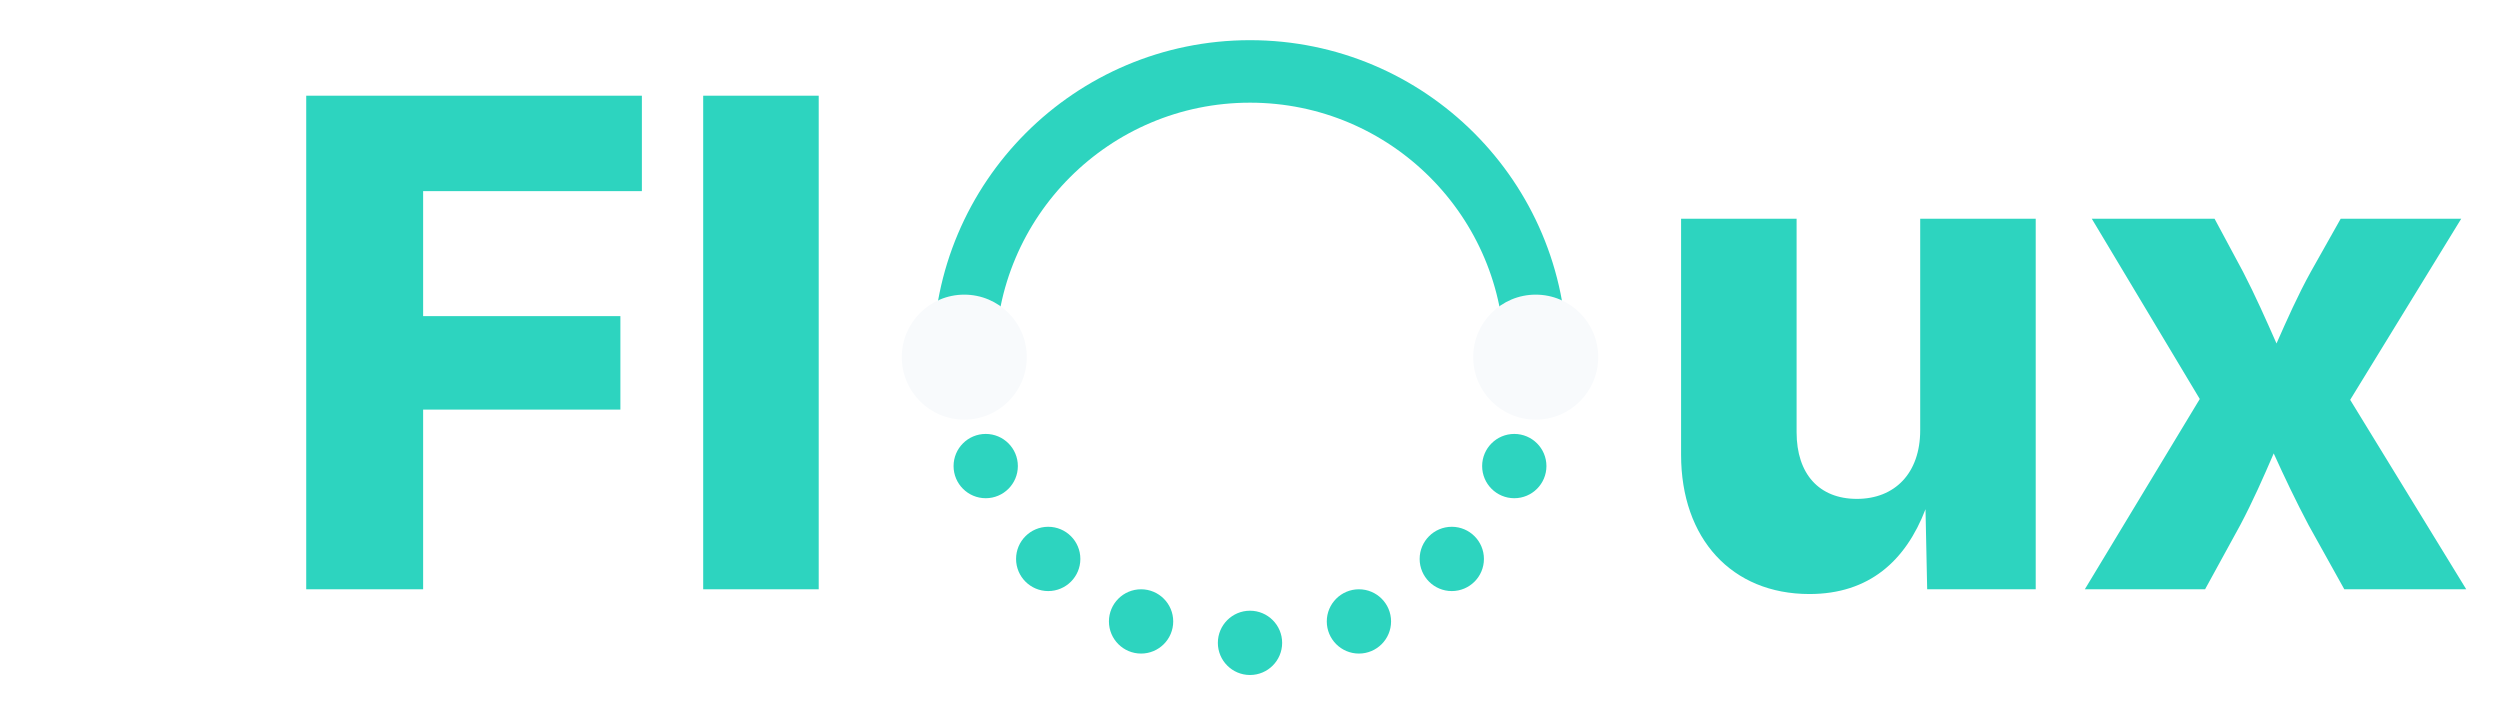
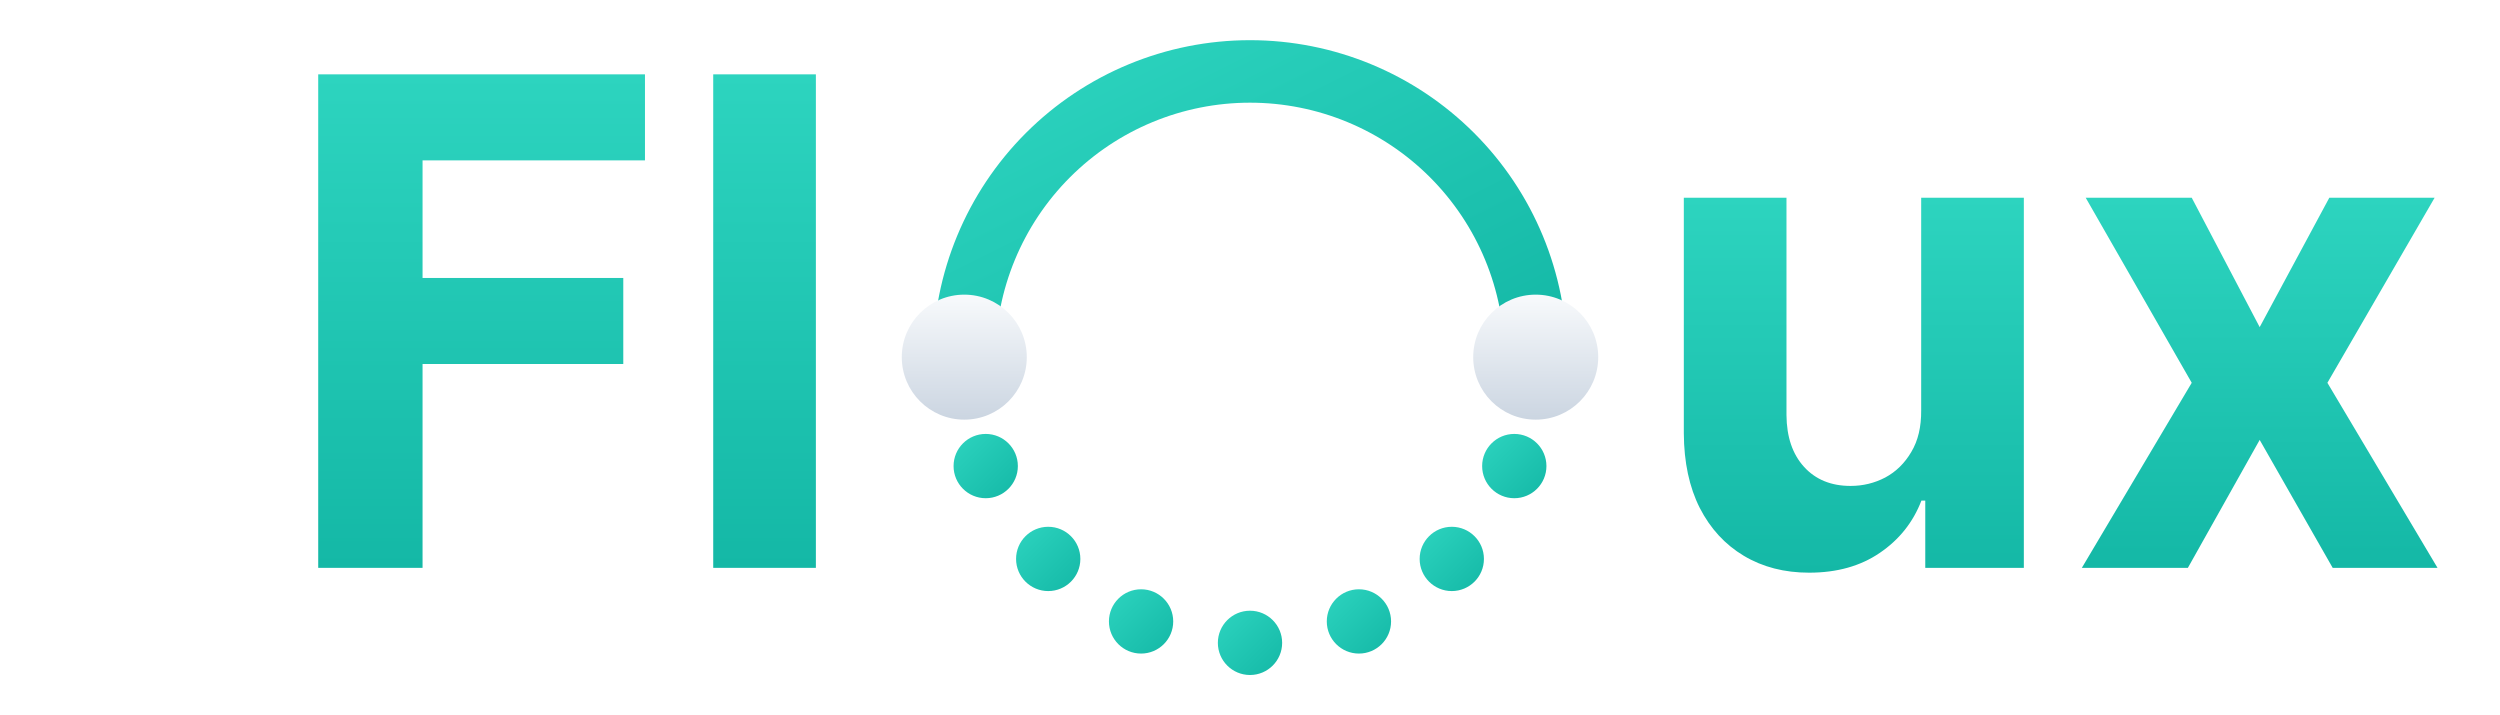
- <svg xmlns="http://www.w3.org/2000/svg" viewBox="30 10 140 40" width="100%" height="100%">
-   <text x="78" y="43" text-anchor="end" font-family="-apple-system, BlinkMacSystemFont, 'SF Pro Text', 'Helvetica Neue', sans-serif" font-size="38" font-weight="800" fill="#2DD4BF">Fl</text>
-   <text x="122" y="43" font-family="-apple-system, BlinkMacSystemFont, 'SF Pro Text', 'Helvetica Neue', sans-serif" font-size="38" font-weight="800" fill="#2DD4BF">ux</text>
-   <g transform="translate(100, 30)">
-     <path d="M -16 0 A 16 16 0 0 1 16 0" fill="none" stroke="#2DD4BF" stroke-width="3.5" />
-     <circle cx="-14.8" cy="6.1" r="1.8" fill="#2DD4BF" />
-     <circle cx="-11.3" cy="11.3" r="1.8" fill="#2DD4BF" />
-     <circle cx="-6.1" cy="14.8" r="1.8" fill="#2DD4BF" />
-     <circle cx="0" cy="16" r="1.8" fill="#2DD4BF" />
-     <circle cx="6.1" cy="14.8" r="1.8" fill="#2DD4BF" />
-     <circle cx="11.3" cy="11.3" r="1.8" fill="#2DD4BF" />
-     <circle cx="14.8" cy="6.1" r="1.8" fill="#2DD4BF" />
-     <circle cx="-16" cy="0" r="3.5" fill="#f8fafc" />
-     <circle cx="16" cy="0" r="3.5" fill="#f8fafc" />
-   </g>
+ <svg xmlns="http://www.w3.org/2000/svg" width="1400" height="400" viewBox="0 0 1400 400" fill="none">
+   <path d="M456.891 41.636V318H399.405V41.636H456.891Z" fill="url(#paint0_linear_1_902)" />
+   <path d="M178.2 318V41.636H361.183V89.811H236.63V155.663H349.038V203.838H236.63V318H178.2Z" fill="url(#paint1_linear_1_902)" />
+   <path d="M1227.37 110.727L1265.42 183.192L1304.42 110.727H1363.39L1303.34 214.364L1365.01 318H1306.31L1265.42 246.345L1225.21 318H1165.83L1227.37 214.364L1167.99 110.727H1227.37Z" fill="url(#paint2_linear_1_902)" />
+   <path d="M1075.86 229.747V110.727H1133.35V318H1078.15V280.351H1075.99C1071.32 292.496 1063.53 302.257 1052.65 309.634C1041.85 317.01 1028.67 320.699 1013.11 320.699C999.257 320.699 987.067 317.55 976.541 311.253C966.016 304.956 957.784 296.004 951.847 284.399C945.999 272.794 943.03 258.895 942.94 242.702V110.727H1000.43V232.446C1000.52 244.681 1003.8 254.352 1010.28 261.459C1016.75 268.566 1025.44 272.119 1036.32 272.119C1043.25 272.119 1049.73 270.545 1055.75 267.396C1061.78 264.158 1066.64 259.39 1070.33 253.092C1074.11 246.795 1075.95 239.013 1075.86 229.747Z" fill="url(#paint3_linear_1_902)" />
+   <path d="M540 200C540 157.565 556.857 116.869 586.863 86.863C616.869 56.857 657.565 40 700 40C742.435 40 783.131 56.857 813.137 86.863C843.143 116.869 860 157.565 860 200" stroke="url(#paint4_linear_1_902)" stroke-width="35" />
+   <path d="M552 279C561.941 279 570 270.941 570 261C570 251.059 561.941 243 552 243C542.059 243 534 251.059 534 261C534 270.941 542.059 279 552 279Z" fill="url(#paint5_linear_1_902)" />
+   <path d="M587 331C596.941 331 605 322.941 605 313C605 303.059 596.941 295 587 295C577.059 295 569 303.059 569 313C569 322.941 577.059 331 587 331Z" fill="url(#paint6_linear_1_902)" />
+   <path d="M639 366C648.941 366 657 357.941 657 348C657 338.059 648.941 330 639 330C629.059 330 621 338.059 621 348C621 357.941 629.059 366 639 366Z" fill="url(#paint7_linear_1_902)" />
+   <path d="M700 378C709.941 378 718 369.941 718 360C718 350.059 709.941 342 700 342C690.059 342 682 350.059 682 360C682 369.941 690.059 378 700 378Z" fill="url(#paint8_linear_1_902)" />
+   <path d="M761 366C770.941 366 779 357.941 779 348C779 338.059 770.941 330 761 330C751.059 330 743 338.059 743 348C743 357.941 751.059 366 761 366Z" fill="url(#paint9_linear_1_902)" />
+   <path d="M813 331C822.941 331 831 322.941 831 313C831 303.059 822.941 295 813 295C803.059 295 795 303.059 795 313C795 322.941 803.059 331 813 331Z" fill="url(#paint10_linear_1_902)" />
+   <path d="M848 279C857.941 279 866 270.941 866 261C866 251.059 857.941 243 848 243C838.059 243 830 251.059 830 261C830 270.941 838.059 279 848 279Z" fill="url(#paint11_linear_1_902)" />
+   <path d="M540 235C559.33 235 575 219.33 575 200C575 180.67 559.33 165 540 165C520.67 165 505 180.67 505 200C505 219.33 520.67 235 540 235Z" fill="url(#paint12_linear_1_902)" />
+   <path d="M860 235C879.33 235 895 219.33 895 200C895 180.67 879.33 165 860 165C840.67 165 825 180.67 825 200C825 219.33 840.67 235 860 235Z" fill="url(#paint13_linear_1_902)" />
+   <defs>
+     <linearGradient id="paint0_linear_1_902" x1="428.148" y1="41.636" x2="428.148" y2="318" gradientUnits="userSpaceOnUse">
+       <stop stop-color="#2DD4BF" />
+       <stop offset="1" stop-color="#14B8A6" />
+     </linearGradient>
+     <linearGradient id="paint1_linear_1_902" x1="269.691" y1="41.636" x2="269.691" y2="318" gradientUnits="userSpaceOnUse">
+       <stop stop-color="#2DD4BF" />
+       <stop offset="1" stop-color="#14B8A6" />
+     </linearGradient>
+     <linearGradient id="paint2_linear_1_902" x1="1265.42" y1="110.727" x2="1265.42" y2="318" gradientUnits="userSpaceOnUse">
+       <stop stop-color="#2DD4BF" />
+       <stop offset="1" stop-color="#14B8A6" />
+     </linearGradient>
+     <linearGradient id="paint3_linear_1_902" x1="1038.14" y1="110.727" x2="1038.14" y2="320.699" gradientUnits="userSpaceOnUse">
+       <stop stop-color="#2DD4BF" />
+       <stop offset="1" stop-color="#14B8A6" />
+     </linearGradient>
+     <linearGradient id="paint4_linear_1_902" x1="540" y1="40" x2="668" y2="296" gradientUnits="userSpaceOnUse">
+       <stop stop-color="#2DD4BF" />
+       <stop offset="1" stop-color="#14B8A6" />
+     </linearGradient>
+     <linearGradient id="paint5_linear_1_902" x1="534" y1="243" x2="570" y2="279" gradientUnits="userSpaceOnUse">
+       <stop stop-color="#2DD4BF" />
+       <stop offset="1" stop-color="#14B8A6" />
+     </linearGradient>
+     <linearGradient id="paint6_linear_1_902" x1="569" y1="295" x2="605" y2="331" gradientUnits="userSpaceOnUse">
+       <stop stop-color="#2DD4BF" />
+       <stop offset="1" stop-color="#14B8A6" />
+     </linearGradient>
+     <linearGradient id="paint7_linear_1_902" x1="621" y1="330" x2="657" y2="366" gradientUnits="userSpaceOnUse">
+       <stop stop-color="#2DD4BF" />
+       <stop offset="1" stop-color="#14B8A6" />
+     </linearGradient>
+     <linearGradient id="paint8_linear_1_902" x1="682" y1="342" x2="718" y2="378" gradientUnits="userSpaceOnUse">
+       <stop stop-color="#2DD4BF" />
+       <stop offset="1" stop-color="#14B8A6" />
+     </linearGradient>
+     <linearGradient id="paint9_linear_1_902" x1="743" y1="330" x2="779" y2="366" gradientUnits="userSpaceOnUse">
+       <stop stop-color="#2DD4BF" />
+       <stop offset="1" stop-color="#14B8A6" />
+     </linearGradient>
+     <linearGradient id="paint10_linear_1_902" x1="795" y1="295" x2="831" y2="331" gradientUnits="userSpaceOnUse">
+       <stop stop-color="#2DD4BF" />
+       <stop offset="1" stop-color="#14B8A6" />
+     </linearGradient>
+     <linearGradient id="paint11_linear_1_902" x1="830" y1="243" x2="866" y2="279" gradientUnits="userSpaceOnUse">
+       <stop stop-color="#2DD4BF" />
+       <stop offset="1" stop-color="#14B8A6" />
+     </linearGradient>
+     <linearGradient id="paint12_linear_1_902" x1="540" y1="165" x2="540" y2="235" gradientUnits="userSpaceOnUse">
+       <stop stop-color="#F8FAFC" />
+       <stop offset="1" stop-color="#CBD5E1" />
+     </linearGradient>
+     <linearGradient id="paint13_linear_1_902" x1="860" y1="165" x2="860" y2="235" gradientUnits="userSpaceOnUse">
+       <stop stop-color="#F8FAFC" />
+       <stop offset="1" stop-color="#CBD5E1" />
+     </linearGradient>
+   </defs>
</svg>
